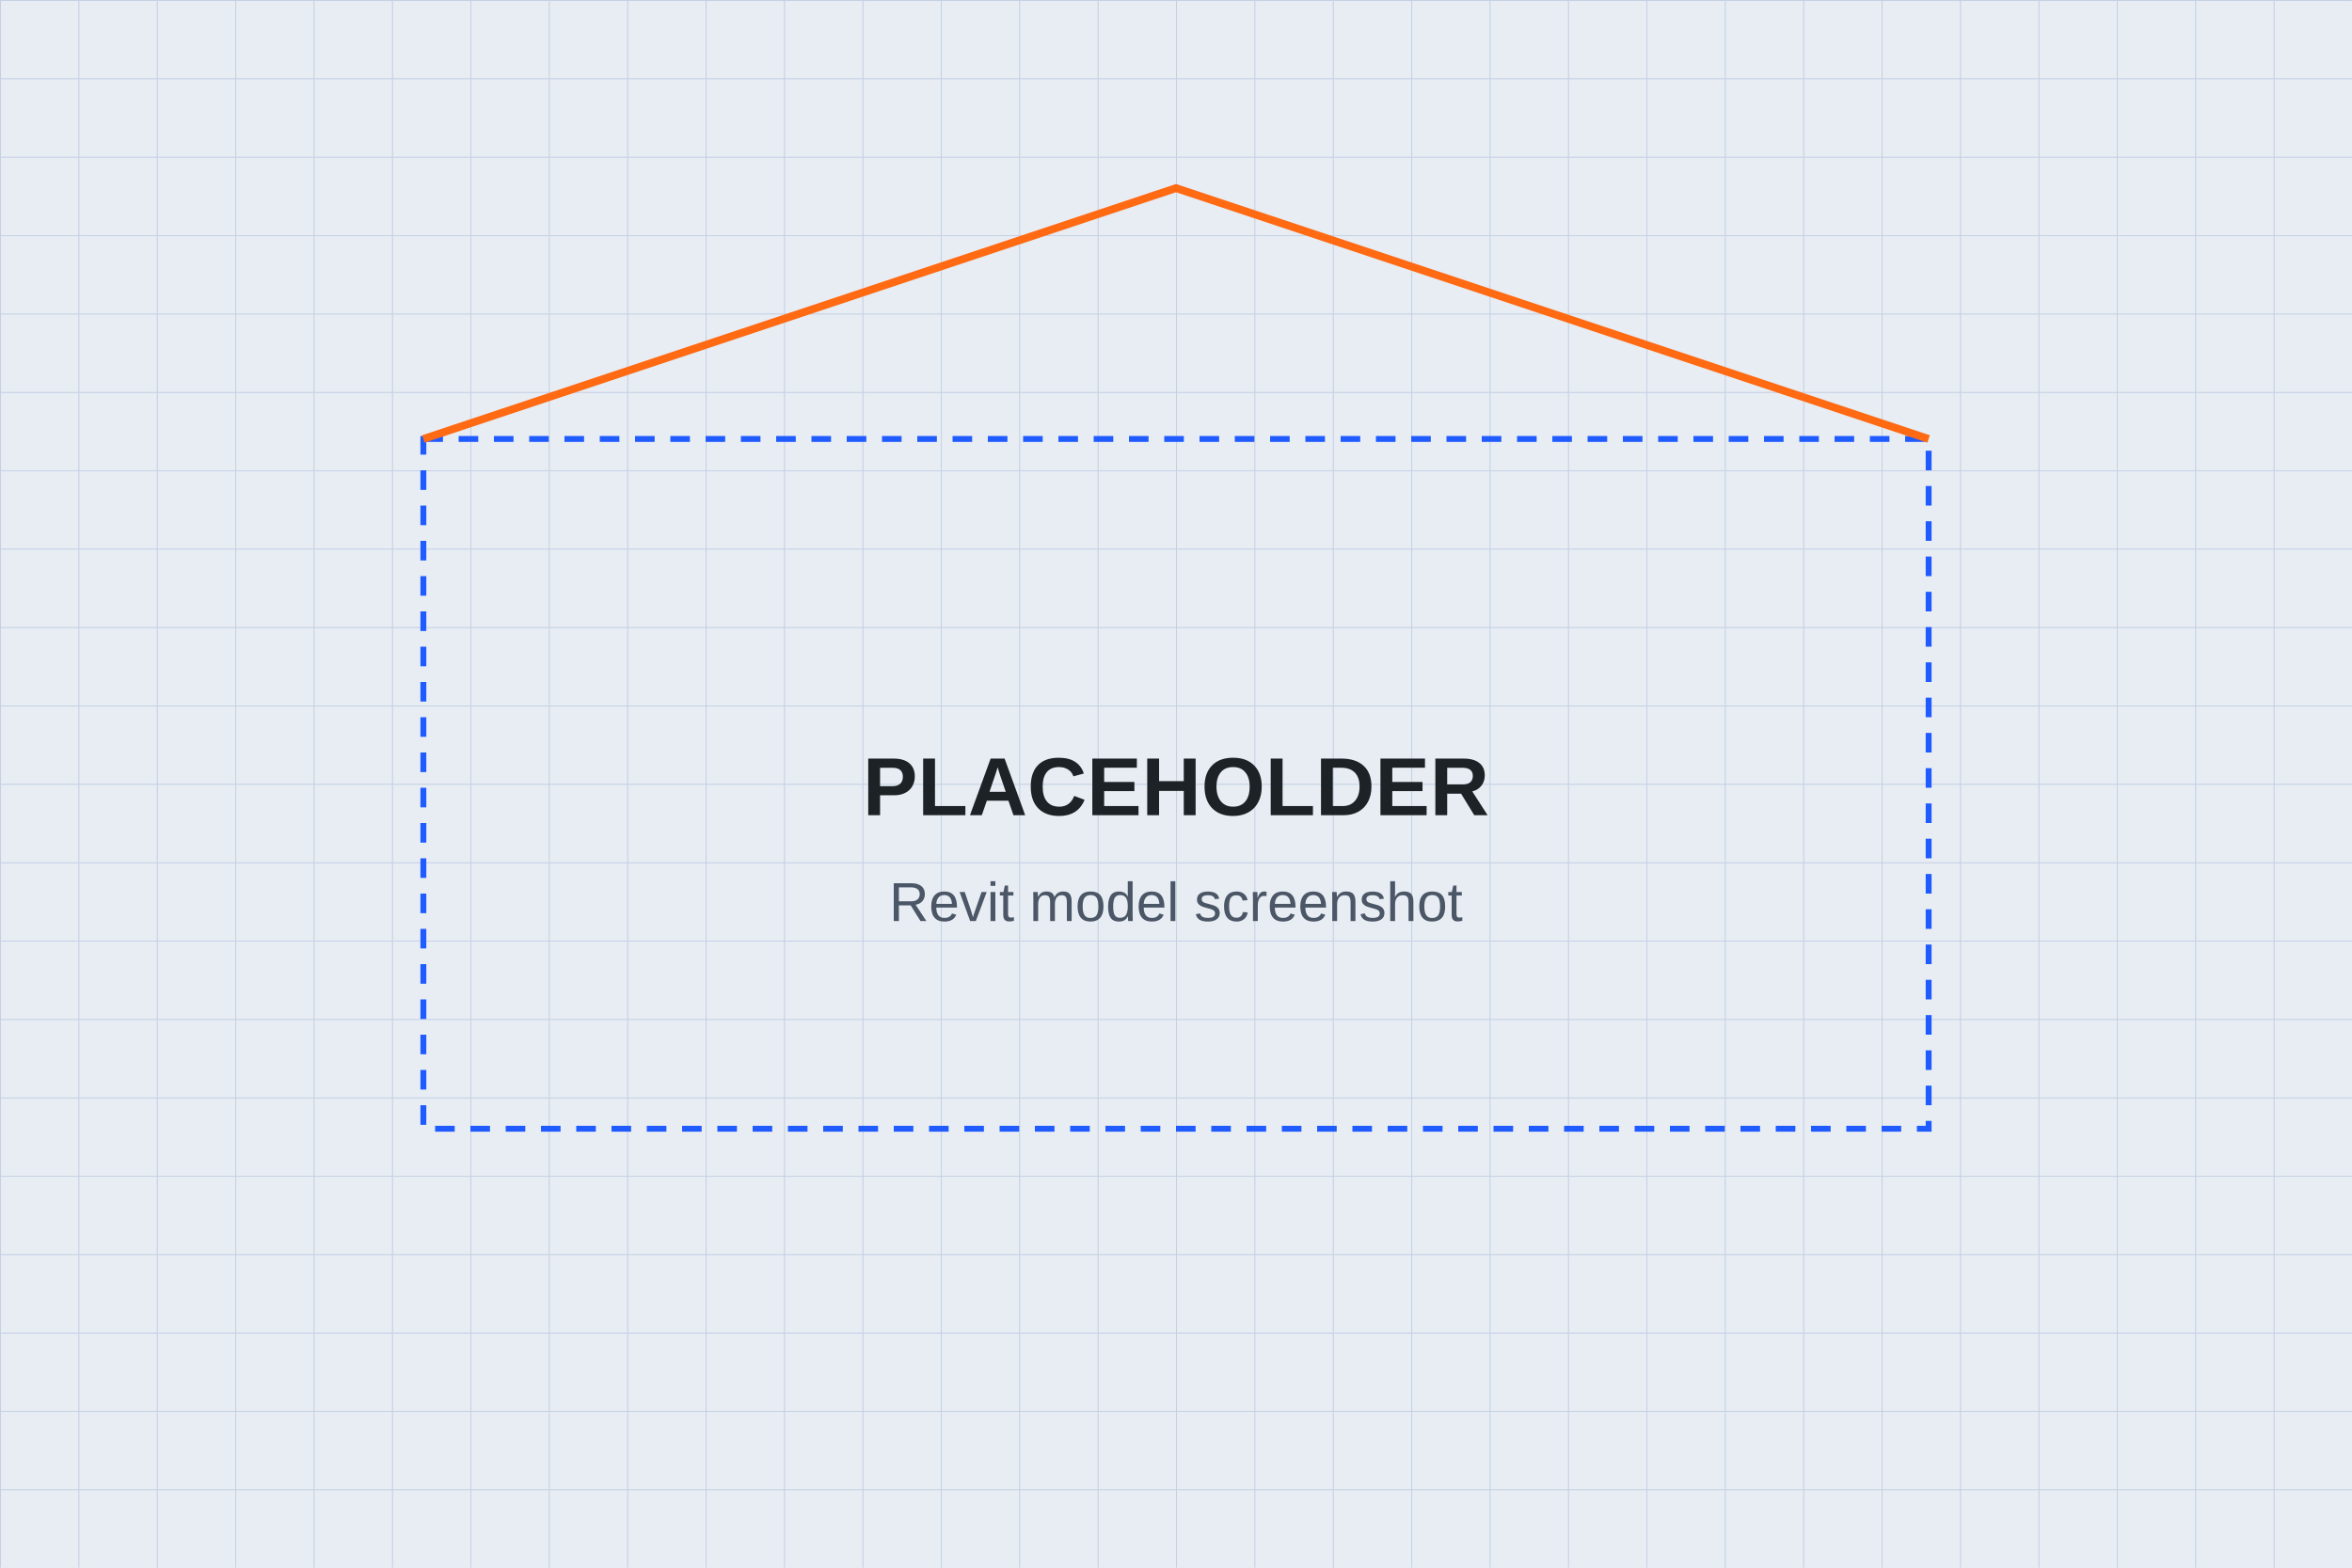
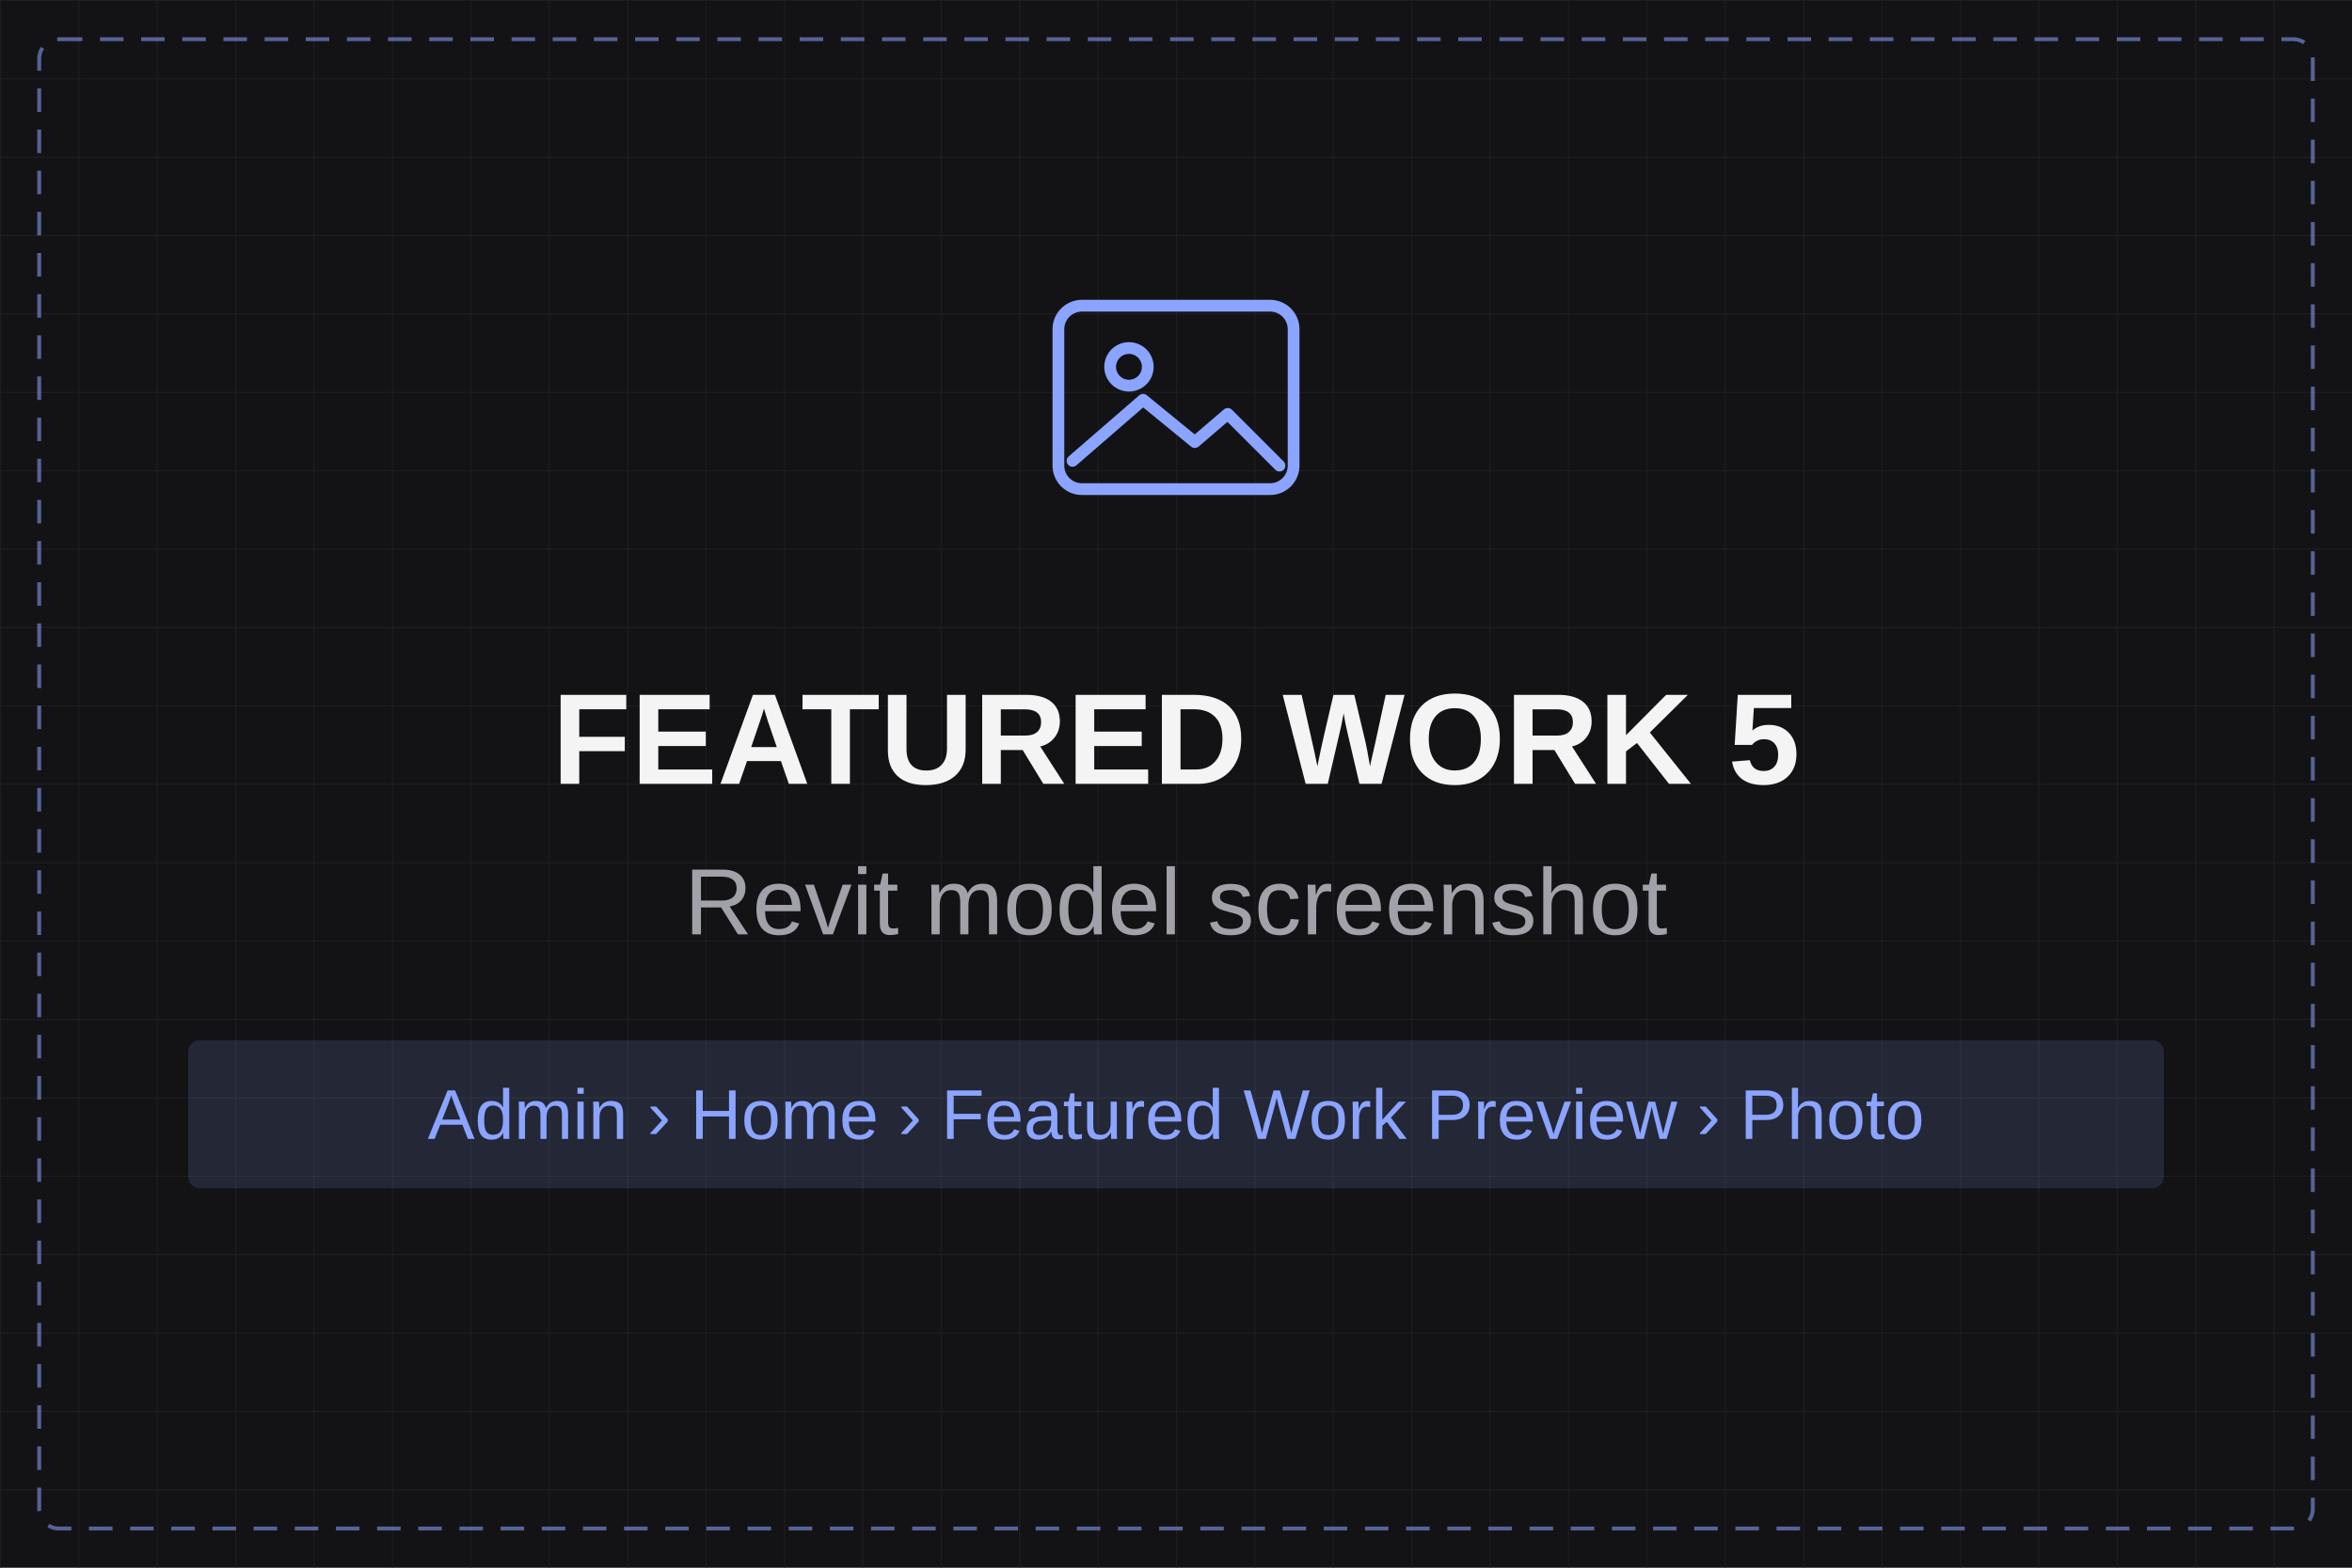
<svg xmlns="http://www.w3.org/2000/svg" viewBox="0 0 1200 800" width="1200" height="800">
  <defs>
    <pattern id="g" width="40" height="40" patternUnits="userSpaceOnUse">
-       <path d="M40 0H0V40" fill="none" stroke="#C5D1E4" stroke-width="1" />
+       <path d="M40 0H0V40" fill="none" stroke="#1E1E23" stroke-width="1" />
    </pattern>
  </defs>
-   <rect width="1200" height="800" fill="#E8EDF4" />
+   <rect width="1200" height="800" fill="#131316" />
  <rect width="1200" height="800" fill="url(#g)" />
-   <rect x="216.0" y="224" width="768.0" height="352.0" fill="none" stroke="#1F5BFF" stroke-width="3" stroke-dasharray="10 8" />
-   <path d="M216.0 224L600.0 96.0L984 224" fill="none" stroke="#FF6A13" stroke-width="4" />
-   <text x="50%" y="416.0" text-anchor="middle" font-family="Arial,sans-serif" font-size="42" font-weight="700" fill="#1D2227">PLACEHOLDER</text>
-   <text x="50%" y="470.0" text-anchor="middle" font-family="Arial,sans-serif" font-size="28" fill="#4B5666">Revit model screenshot</text>
+   <rect x="20" y="20" width="1160" height="760" rx="10" fill="none" stroke="#8AA4FF" stroke-opacity=".55" stroke-width="2" stroke-dasharray="12 9" />
+   <g transform="translate(540 156)" fill="none" stroke="#8AA4FF" stroke-width="6" stroke-linecap="round" stroke-linejoin="round">
+     <rect width="120" height="93.6" rx="12" />
+     <circle cx="36" cy="31.2" r="9.6" />
+     <path d="M7.2 79.2L43.2 48L69.6 69.6L86.4 55.2L112.8 81.6" />
+   </g>
+   <text x="50%" y="400" text-anchor="middle" font-family="Arial,Helvetica,sans-serif" font-size="66" font-weight="700" fill="#F4F4F5">FEATURED WORK 5</text>
+   <text x="50%" y="476.8" text-anchor="middle" font-family="Arial,Helvetica,sans-serif" font-size="48" fill="#A1A1AA">Revit model screenshot</text>
+   <rect x="96" y="530.8" width="1008" height="75.6" rx="6" fill="#8AA4FF" fill-opacity=".14" />
+   <text x="50%" y="581.2" text-anchor="middle" font-family="Arial,Helvetica,sans-serif" font-size="36" fill="#8AA4FF">Admin › Home › Featured Work Preview › Photo</text>
</svg>
